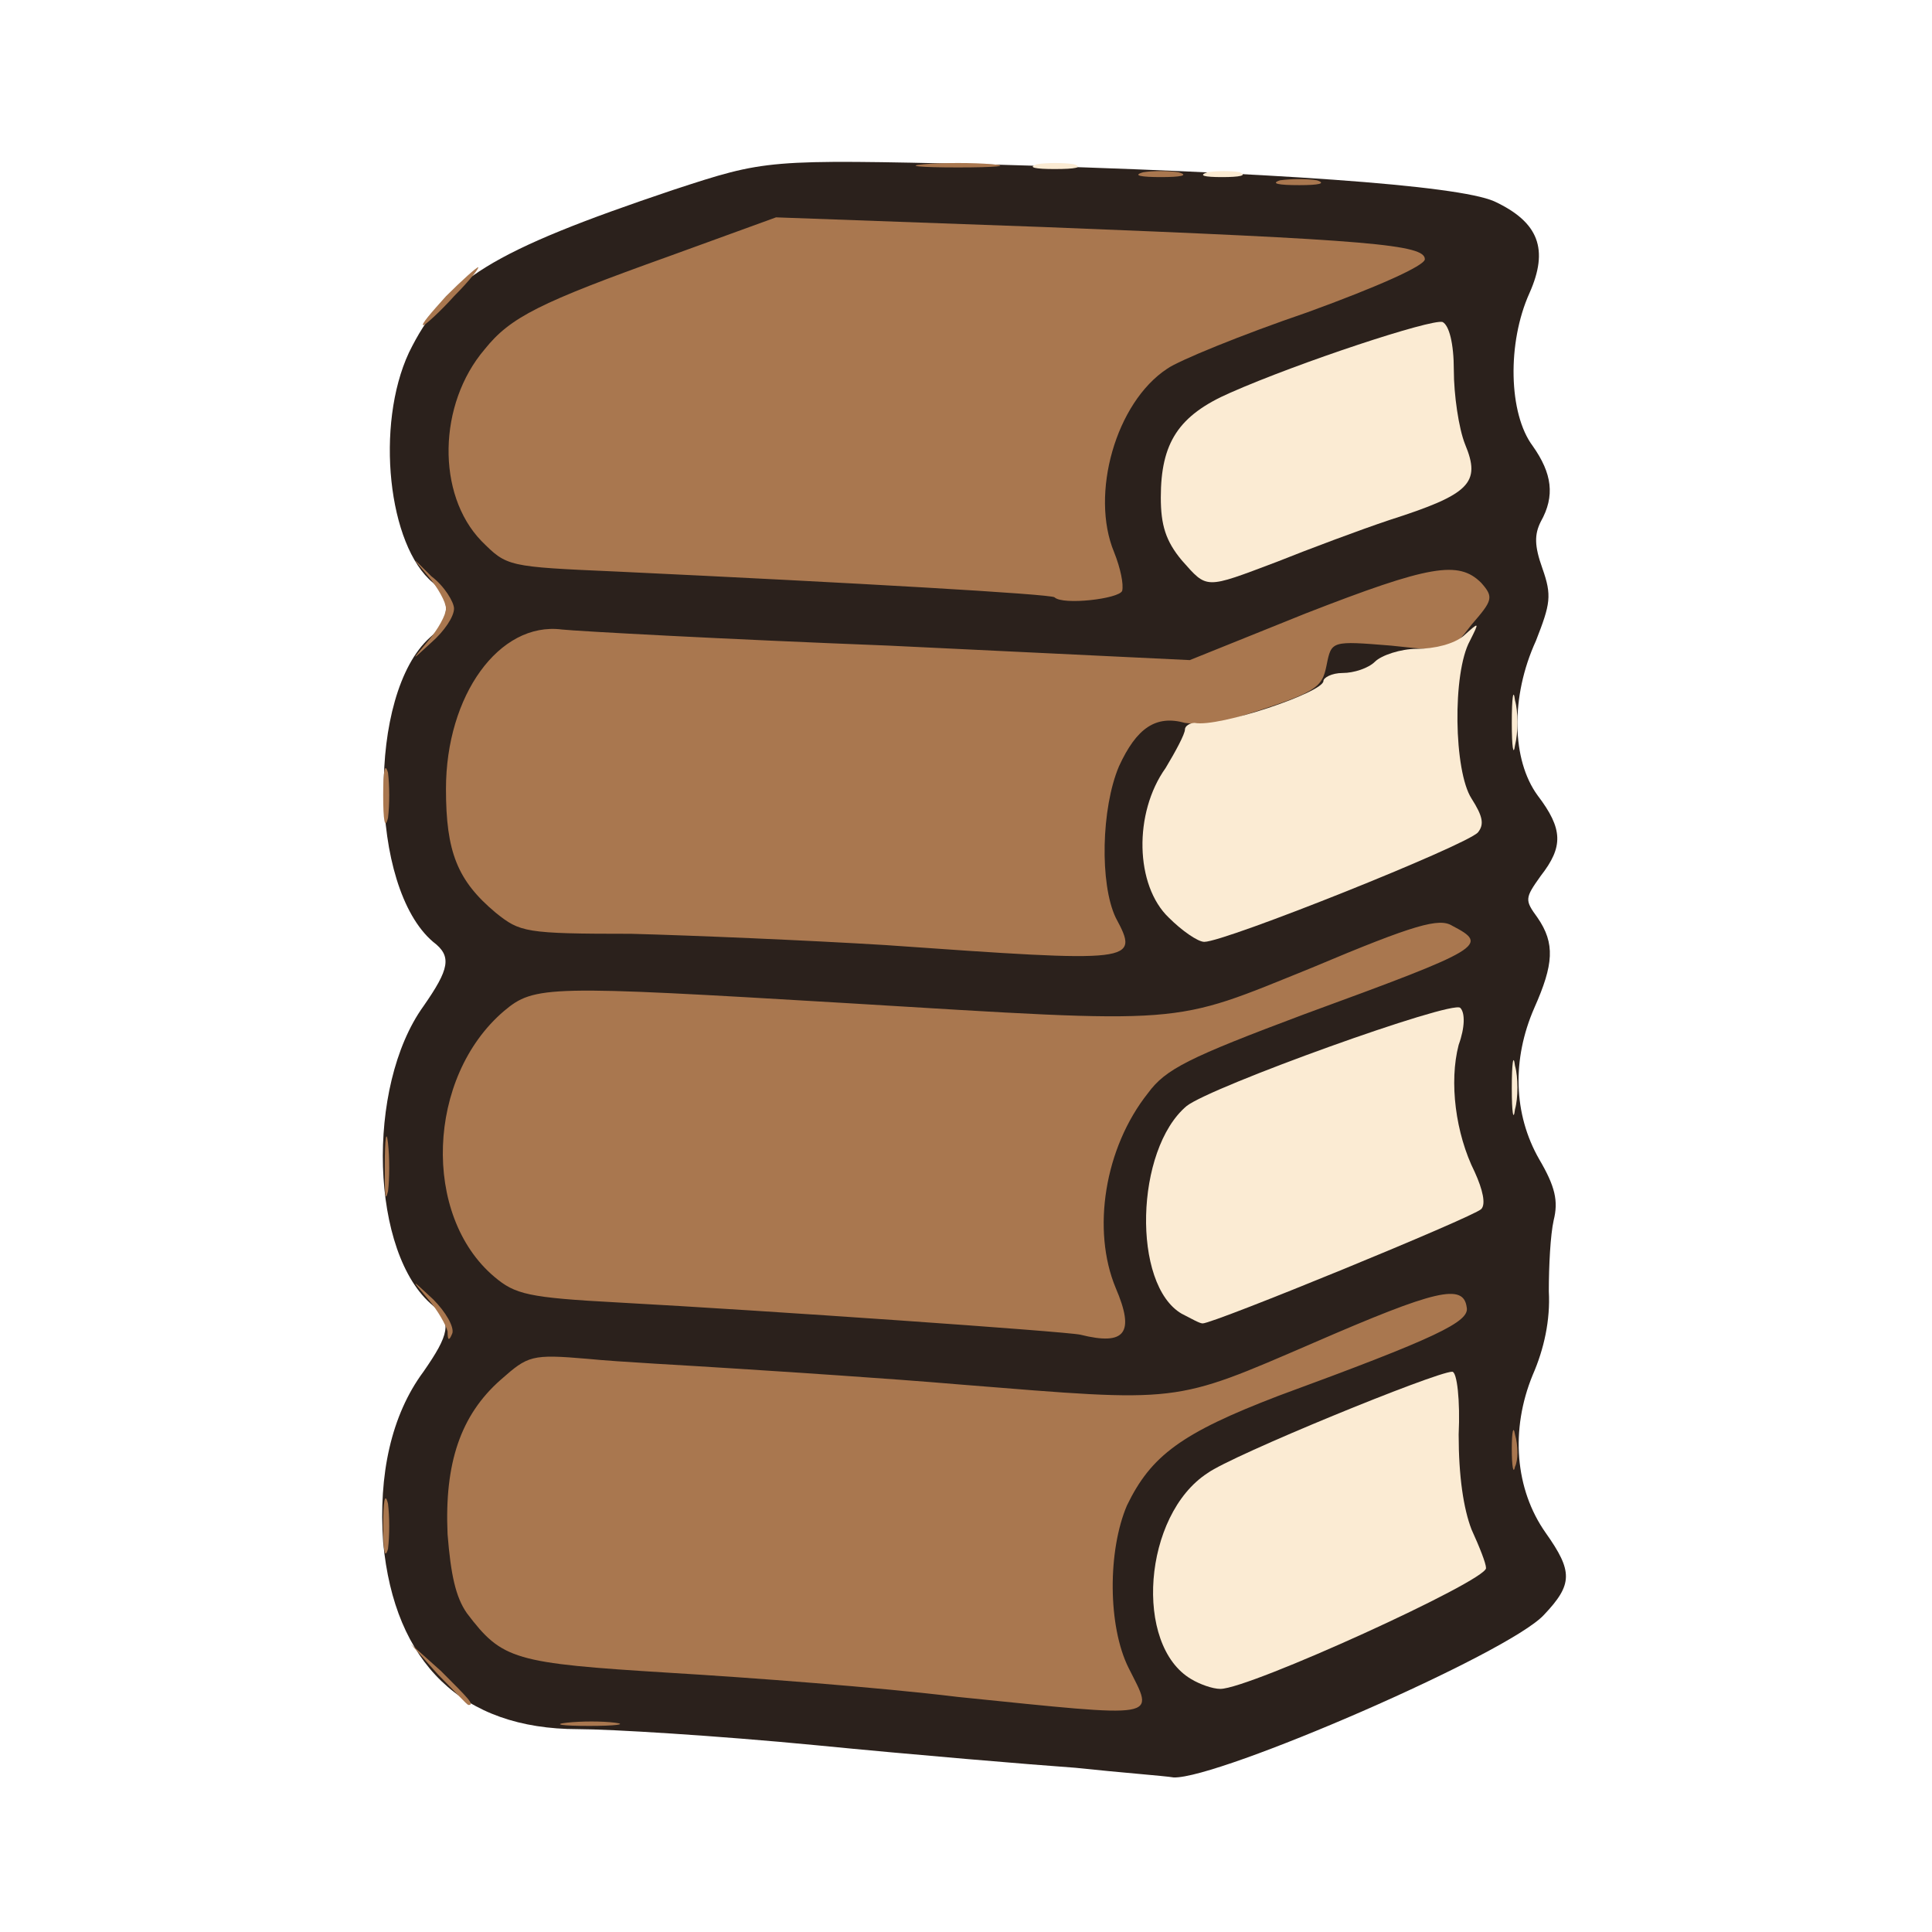
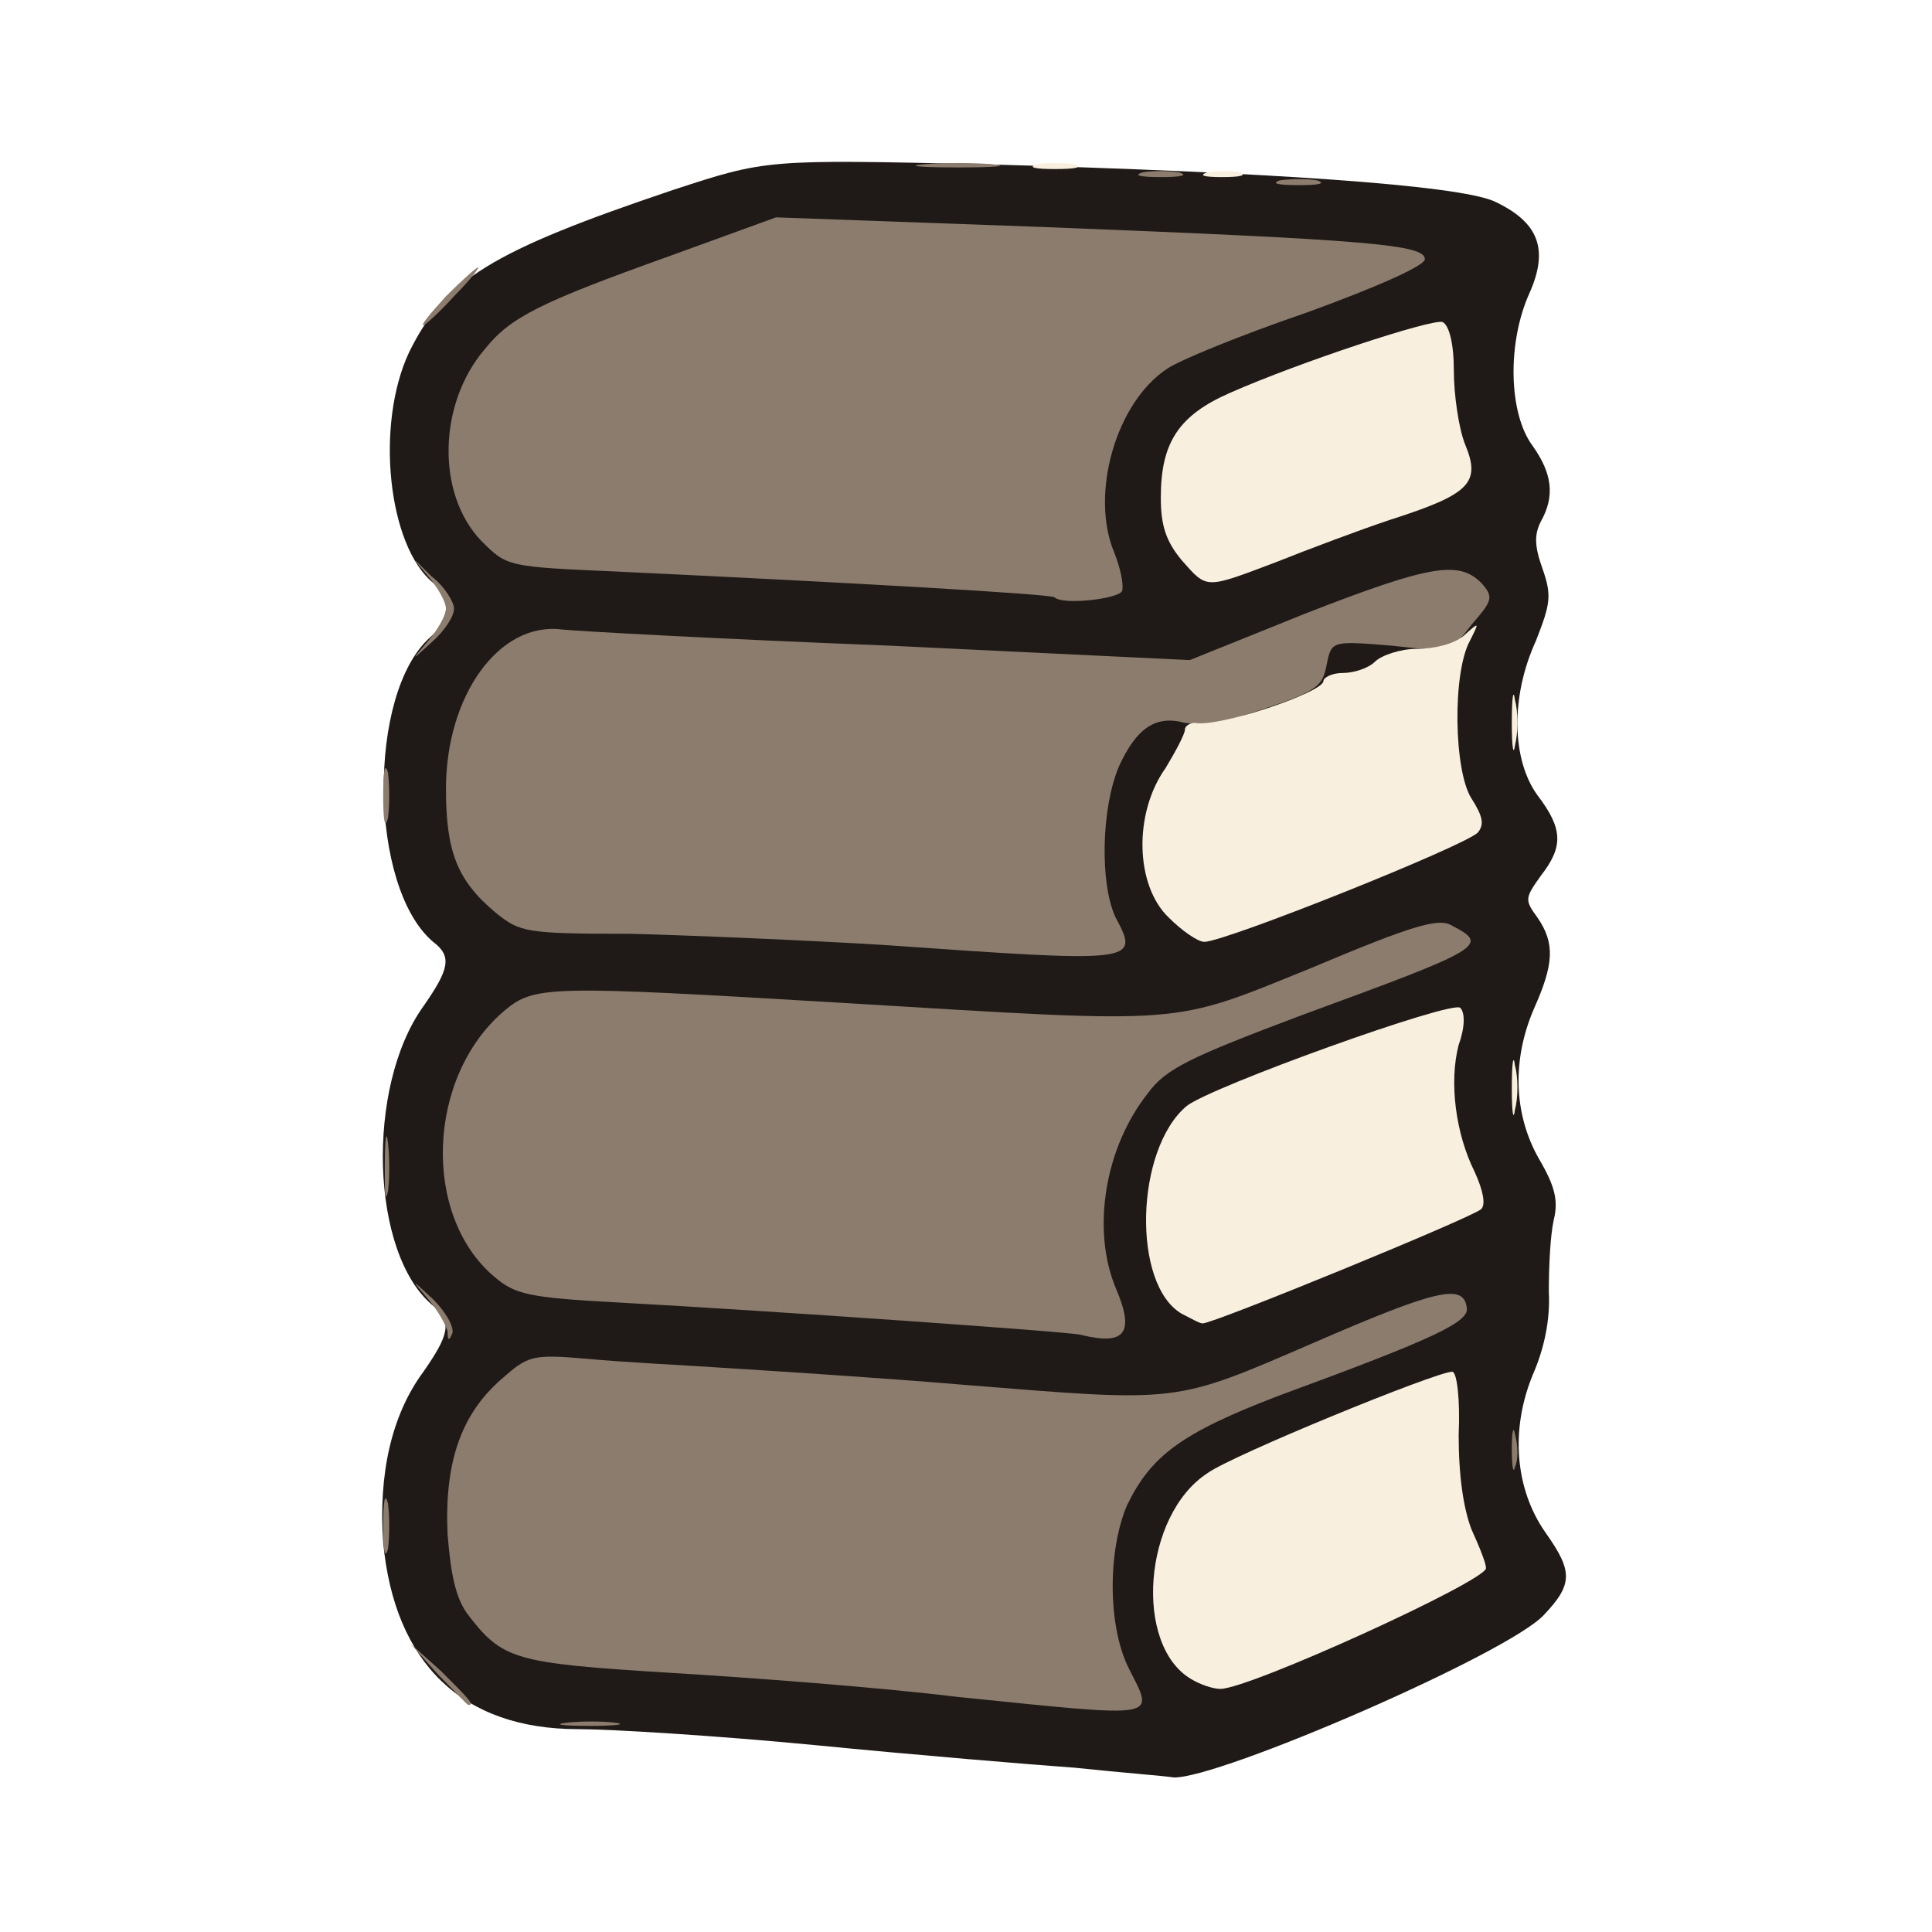
<svg xmlns="http://www.w3.org/2000/svg" viewBox="0 0 120 120" fill-rule="evenodd">
-   <path d="M66.8 109.8C64.0 109.6 56.8 109.0 50.7 108.4C44.5 107.8 37.9 107.4 35.9 107.4C28.7 107.4 24.5 103.3 23.8 95.8C23.5 91.6 24.3 87.9 26.3 85.2C27.9 82.9 28.1 82.1 26.9 81.1C23.0 77.9 22.7 67.5 26.3 62.5C27.9 60.2 28.1 59.4 26.9 58.5C22.9 55.1 22.8 43.1 26.7 39.6C28.0 38.5 28.0 37.2 26.9 36.2C24.1 33.9 23.3 26.4 25.4 21.9C27.6 17.4 30.5 15.6 41.8 11.8C47.6 9.9 47.6 9.9 61.0 10.2C79.1 10.7 90.5 11.5 92.8 12.5C95.6 13.8 96.2 15.5 95.0 18.2C93.6 21.3 93.7 25.7 95.2 27.7C96.4 29.4 96.6 30.8 95.7 32.4C95.3 33.2 95.3 33.9 95.8 35.3C96.4 37.0 96.3 37.5 95.4 39.8C93.8 43.3 93.9 47.2 95.5 49.4C97.1 51.5 97.1 52.6 95.7 54.4C94.7 55.8 94.7 55.9 95.5 57.0C96.6 58.6 96.5 59.9 95.3 62.6C93.9 65.8 94.0 69.2 95.6 72.0C96.6 73.7 96.8 74.6 96.5 75.8C96.3 76.7 96.2 78.6 96.2 80.2C96.3 82.0 95.9 83.8 95.2 85.4C93.8 88.8 94.1 92.5 96.0 95.2C97.7 97.6 97.7 98.4 95.9 100.3C93.7 102.7 75.7 110.5 72.9 110.4C72.3 110.3 69.6 110.1 66.8 109.8Z" fill="#2B211C" />
-   <path d="M35.2 107.0C36.1 106.9 37.4 106.9 38.2 107.0C39.0 107.1 38.2 107.2 36.6 107.2C34.9 107.2 34.3 107.1 35.2 107.0ZM59.5 105.4C54.6 104.8 46.6 104.2 41.6 103.9C31.9 103.3 31.2 103.1 29.0 100.2C28.3 99.2 28.0 97.8 27.8 95.3C27.6 90.9 28.6 87.9 31.1 85.7C32.8 84.2 33.0 84.1 36.5 84.4C38.5 84.6 42.6 84.8 45.6 85.0C48.7 85.2 55.0 85.6 59.7 86.0C73.4 87.1 72.8 87.2 81.6 83.4C89.2 80.1 90.9 79.7 91.1 81.2C91.3 82.1 89.2 83.1 79.4 86.7C73.4 89.0 71.5 90.4 70.0 93.5C68.8 96.3 68.8 101.0 70.1 103.6C71.7 106.8 72.3 106.7 59.5 105.4ZM27.2 104.0L25.5 102.1 L27.4 103.8C29.1 105.5 29.5 105.9 29.1 105.9C29.0 105.9 28.2 105.0 27.2 104.0ZM23.8 94.8C23.8 93.3 23.9 92.6 24.1 93.4C24.2 94.2 24.2 95.4 24.1 96.2C23.9 96.9 23.8 96.3 23.8 94.8ZM93.9 90.0C93.9 88.9 94.0 88.5 94.1 89.1C94.3 89.8 94.3 90.7 94.1 91.1C94.0 91.6 93.9 91.1 93.9 90.0ZM27.8 82.7C27.7 82.3 27.2 81.4 26.6 80.7C25.5 79.4 25.5 79.4 26.9 80.7C27.7 81.5 28.2 82.4 28.1 82.8C27.9 83.3 27.8 83.3 27.8 82.7ZM67.1 82.9C66.2 82.7 47.6 81.4 38.4 80.9C32.8 80.6 32.0 80.4 30.7 79.3C26.2 75.5 26.5 66.9 31.3 62.8C33.2 61.2 34.0 61.2 52.5 62.3C74.0 63.6 72.6 63.7 81.5 60.1C87.9 57.4 89.4 57.0 90.2 57.5C92.5 58.7 92.2 58.9 81.0 63.0C73.8 65.7 72.4 66.4 71.3 67.9C68.6 71.3 67.8 76.4 69.3 80.0C70.5 82.8 69.9 83.6 67.1 82.9ZM23.9 72.4C23.9 70.7 24.0 70.1 24.1 71.0C24.2 71.9 24.2 73.2 24.1 74.0C23.9 74.8 23.9 74.0 23.9 72.4ZM55.0 58.7C50.1 58.4 43.0 58.1 39.2 58.0C32.6 58.0 32.3 57.9 30.8 56.7C28.4 54.7 27.7 52.9 27.7 49.0C27.7 43.2 31.0 38.6 34.9 39.1C35.8 39.2 44.9 39.7 55.2 40.1L73.9 41.0 L81.1 38.1C88.8 35.1 90.6 34.8 92.0 36.2C92.8 37.1 92.7 37.3 91.4 38.8C90.1 40.5 90.1 40.5 86.4 40.1C82.7 39.8 82.7 39.8 82.4 41.3C82.1 42.8 81.8 43.0 76.4 44.7C75.6 45.0 74.3 45.0 73.6 44.9C71.8 44.4 70.6 45.2 69.5 47.6C68.4 50.2 68.3 54.9 69.3 57.0C70.8 59.8 70.6 59.8 55.0 58.7ZM23.8 49.4C23.8 47.9 23.9 47.3 24.1 48.0C24.2 48.8 24.2 50.0 24.1 50.8C23.9 51.6 23.8 50.9 23.8 49.4ZM26.6 39.8C27.2 39.1 27.7 38.2 27.7 37.8C27.7 37.4 27.2 36.5 26.6 35.8C25.5 34.5 25.5 34.5 26.8 35.8C27.6 36.4 28.2 37.4 28.2 37.8C28.2 38.3 27.6 39.2 26.8 39.9C25.5 41.1 25.5 41.1 26.6 39.8ZM65.5 37.1C65.3 36.9 53.1 36.2 38.3 35.5C31.5 35.2 31.5 35.2 29.9 33.6C27.1 30.7 27.2 25.1 30.1 21.7C31.7 19.7 33.5 18.8 41.6 15.9L48.2 13.5 L64.8 14.1C85.2 14.9 88.5 15.2 88.5 16.1C88.5 16.5 85.6 17.8 81.2 19.4C77.1 20.8 73.2 22.4 72.5 22.9C69.3 25.0 67.7 30.7 69.2 34.3C69.6 35.3 69.8 36.3 69.7 36.7C69.5 37.2 66.0 37.6 65.5 37.1ZM27.7 18.4C28.7 17.4 29.6 16.6 29.7 16.6C29.8 16.6 29.2 17.4 28.2 18.4C27.3 19.4 26.4 20.2 26.3 20.2C26.1 20.2 26.8 19.4 27.7 18.4ZM79.5 11.2C80.2 11.1 81.2 11.1 81.8 11.2C82.4 11.4 81.9 11.5 80.7 11.5C79.4 11.5 78.9 11.4 79.5 11.2ZM71.0 10.7C71.6 10.6 72.6 10.6 73.2 10.7C73.9 10.9 73.3 11.0 72.1 11.0C70.9 11.0 70.3 10.9 71.0 10.7ZM57.4 10.2C58.5 10.1 60.5 10.1 61.6 10.2C62.8 10.3 61.9 10.4 59.5 10.4C57.1 10.4 56.2 10.3 57.4 10.2Z" fill="#A9774F" />
-   <path d="M74.0 104.3C70.4 102.2 71.0 94.1 75.0 91.5C76.5 90.4 89.2 85.2 90.2 85.2C90.5 85.2 90.7 87.0 90.6 89.1C90.6 91.7 90.9 93.7 91.4 95.0C91.9 96.1 92.3 97.1 92.3 97.4C92.3 98.2 77.6 104.9 75.8 104.9C75.3 104.9 74.5 104.6 74.0 104.3ZM73.4 81.6C70.3 79.8 70.5 71.4 73.7 68.7C75.2 67.5 90.2 62.1 90.7 62.6C91.0 62.9 91.0 63.8 90.6 64.9C90.0 67.2 90.4 70.4 91.6 72.8C92.1 73.9 92.3 74.8 92.0 75.1C91.5 75.6 75.4 82.2 74.7 82.2C74.5 82.2 74.0 81.9 73.4 81.6ZM93.9 67.6C93.9 66.0 94.0 65.4 94.1 66.2C94.3 66.9 94.3 68.2 94.1 68.9C94.0 69.7 93.9 69.1 93.9 67.6ZM72.6 57.0C70.5 55.0 70.4 50.5 72.4 47.7C73.0 46.7 73.6 45.6 73.6 45.3C73.6 45.1 73.9 44.9 74.2 44.9C75.7 45.2 82.2 43.0 82.2 42.3C82.2 42.1 82.7 41.8 83.4 41.8C84.1 41.8 85.0 41.5 85.4 41.1C85.8 40.7 87.0 40.3 88.0 40.3C89.1 40.3 90.3 40.0 90.9 39.5C91.9 38.6 91.9 38.6 91.3 39.8C90.2 41.8 90.3 47.9 91.4 49.6C92.1 50.7 92.2 51.2 91.8 51.7C91.1 52.5 76.1 58.5 74.8 58.5C74.4 58.5 73.4 57.8 72.6 57.0ZM93.9 44.9C93.9 43.3 94.0 42.7 94.1 43.5C94.3 44.2 94.3 45.5 94.1 46.3C94.0 47.0 93.9 46.4 93.9 44.9ZM73.4 34.8C72.4 33.6 72.1 32.6 72.1 30.9C72.1 27.5 73.2 25.8 76.4 24.4C80.7 22.5 88.9 19.8 89.6 20.0C90.0 20.2 90.3 21.3 90.3 23.0C90.3 24.5 90.6 26.6 91.0 27.6C92.0 30.0 91.3 30.7 86.3 32.3C84.5 32.9 81.3 34.1 79.3 34.9C74.8 36.6 75.0 36.6 73.4 34.8ZM75.0 10.7C75.6 10.6 76.5 10.6 77.0 10.7C77.5 10.9 77.0 11.0 75.9 11.0C74.8 11.0 74.4 10.9 75.0 10.7ZM64.4 10.2C65.0 10.1 66.1 10.1 66.7 10.2C67.3 10.4 66.8 10.5 65.5 10.5C64.3 10.5 63.8 10.4 64.4 10.2Z" fill="#FBEBD3" />
+   <path d="M66.8 109.8C64.0 109.6 56.8 109.0 50.7 108.4C44.5 107.8 37.9 107.4 35.9 107.4C28.7 107.4 24.5 103.3 23.8 95.8C23.5 91.6 24.3 87.9 26.3 85.2C27.9 82.9 28.1 82.1 26.9 81.1C23.0 77.9 22.7 67.5 26.3 62.5C27.9 60.2 28.1 59.4 26.9 58.5C22.9 55.1 22.8 43.1 26.7 39.6C28.0 38.5 28.0 37.2 26.9 36.2C24.1 33.9 23.3 26.4 25.4 21.9C27.6 17.4 30.5 15.6 41.8 11.8C47.6 9.9 47.6 9.9 61.0 10.2C79.1 10.7 90.5 11.5 92.8 12.5C95.6 13.8 96.2 15.5 95.0 18.2C93.6 21.3 93.7 25.7 95.2 27.7C96.4 29.4 96.6 30.8 95.7 32.4C95.3 33.2 95.3 33.9 95.8 35.3C96.4 37.0 96.3 37.5 95.4 39.8C93.8 43.3 93.9 47.2 95.5 49.4C97.1 51.5 97.1 52.6 95.7 54.4C94.7 55.8 94.7 55.9 95.5 57.0C96.6 58.6 96.5 59.9 95.3 62.6C93.9 65.8 94.0 69.2 95.6 72.0C96.6 73.7 96.8 74.6 96.5 75.8C96.3 76.7 96.2 78.6 96.2 80.2C96.3 82.0 95.9 83.8 95.2 85.4C93.8 88.8 94.1 92.5 96.0 95.2C97.7 97.6 97.7 98.4 95.9 100.3C93.7 102.7 75.7 110.5 72.9 110.4C72.3 110.3 69.6 110.1 66.8 109.8Z" fill="#1F1A17" />
+   <path d="M35.2 107.0C36.1 106.9 37.4 106.9 38.2 107.0C39.0 107.1 38.2 107.2 36.6 107.2C34.9 107.2 34.3 107.1 35.2 107.0ZM59.5 105.4C54.6 104.8 46.6 104.2 41.6 103.9C31.9 103.3 31.2 103.1 29.0 100.2C28.3 99.2 28.0 97.8 27.8 95.3C27.6 90.9 28.6 87.9 31.1 85.7C32.8 84.2 33.0 84.1 36.5 84.4C38.5 84.6 42.6 84.8 45.6 85.0C48.7 85.2 55.0 85.6 59.7 86.0C73.4 87.1 72.8 87.2 81.6 83.4C89.2 80.1 90.9 79.7 91.1 81.2C91.3 82.1 89.2 83.1 79.4 86.7C73.4 89.0 71.5 90.4 70.0 93.5C68.8 96.3 68.8 101.0 70.1 103.6C71.7 106.8 72.3 106.7 59.5 105.4ZM27.2 104.0L25.5 102.1 L27.4 103.8C29.1 105.5 29.5 105.9 29.1 105.9C29.0 105.9 28.2 105.0 27.2 104.0ZM23.8 94.8C23.8 93.3 23.9 92.6 24.1 93.4C24.2 94.2 24.2 95.4 24.1 96.2C23.9 96.9 23.8 96.3 23.8 94.8ZM93.9 90.0C93.9 88.9 94.0 88.5 94.1 89.1C94.3 89.8 94.3 90.7 94.1 91.1C94.0 91.6 93.9 91.1 93.9 90.0ZM27.8 82.7C27.7 82.3 27.2 81.4 26.6 80.7C25.5 79.4 25.5 79.4 26.9 80.7C27.7 81.5 28.2 82.4 28.1 82.8C27.9 83.3 27.8 83.3 27.8 82.7ZM67.1 82.9C66.2 82.7 47.6 81.4 38.4 80.9C32.8 80.6 32.0 80.4 30.7 79.3C26.2 75.5 26.5 66.9 31.3 62.8C33.2 61.2 34.0 61.2 52.5 62.3C74.0 63.6 72.6 63.7 81.5 60.1C87.9 57.4 89.4 57.0 90.2 57.5C92.5 58.7 92.2 58.9 81.0 63.0C73.8 65.7 72.4 66.4 71.3 67.9C68.6 71.3 67.8 76.4 69.3 80.0C70.5 82.8 69.9 83.6 67.1 82.9ZM23.9 72.4C23.9 70.7 24.0 70.1 24.1 71.0C24.2 71.9 24.2 73.2 24.1 74.0C23.9 74.8 23.9 74.0 23.9 72.4ZM55.0 58.7C50.1 58.4 43.0 58.1 39.2 58.0C32.6 58.0 32.3 57.9 30.8 56.7C28.4 54.7 27.7 52.9 27.7 49.0C27.7 43.2 31.0 38.6 34.9 39.1C35.8 39.2 44.9 39.7 55.2 40.1L73.9 41.0 L81.1 38.1C88.8 35.1 90.6 34.8 92.0 36.2C92.8 37.1 92.7 37.3 91.4 38.8C90.1 40.5 90.1 40.5 86.4 40.1C82.7 39.8 82.7 39.8 82.4 41.3C82.1 42.8 81.8 43.0 76.4 44.7C75.6 45.0 74.3 45.0 73.6 44.9C71.8 44.4 70.6 45.2 69.5 47.6C68.4 50.2 68.3 54.9 69.3 57.0C70.8 59.8 70.6 59.8 55.0 58.7ZM23.8 49.4C23.8 47.9 23.9 47.3 24.1 48.0C24.2 48.8 24.2 50.0 24.1 50.8C23.9 51.6 23.8 50.9 23.8 49.4ZM26.6 39.8C27.2 39.1 27.7 38.2 27.7 37.8C27.7 37.4 27.2 36.5 26.6 35.8C25.5 34.5 25.5 34.5 26.8 35.8C27.6 36.4 28.2 37.4 28.2 37.8C28.2 38.3 27.6 39.2 26.8 39.9C25.5 41.1 25.5 41.1 26.6 39.8ZM65.5 37.1C65.3 36.9 53.1 36.2 38.3 35.5C31.5 35.2 31.5 35.2 29.9 33.6C27.1 30.7 27.2 25.1 30.1 21.7C31.7 19.7 33.5 18.8 41.6 15.9L48.2 13.5 L64.8 14.1C85.2 14.9 88.5 15.2 88.5 16.1C88.5 16.5 85.6 17.8 81.2 19.4C77.1 20.8 73.2 22.4 72.5 22.9C69.3 25.0 67.7 30.7 69.2 34.3C69.6 35.3 69.8 36.3 69.7 36.7C69.5 37.2 66.0 37.6 65.5 37.1ZM27.7 18.4C28.7 17.4 29.6 16.6 29.7 16.6C29.8 16.6 29.2 17.4 28.2 18.4C27.3 19.4 26.4 20.2 26.3 20.2C26.1 20.2 26.8 19.4 27.7 18.4ZM79.5 11.2C80.2 11.1 81.2 11.1 81.8 11.2C82.4 11.4 81.9 11.5 80.7 11.5C79.4 11.5 78.9 11.4 79.5 11.2ZM71.0 10.7C71.6 10.6 72.6 10.6 73.2 10.7C73.9 10.9 73.3 11.0 72.1 11.0C70.9 11.0 70.3 10.9 71.0 10.7ZM57.4 10.2C58.5 10.1 60.5 10.1 61.6 10.2C62.8 10.3 61.9 10.4 59.5 10.4C57.1 10.4 56.2 10.3 57.4 10.2Z" fill="#8C7C6D" />
+   <path d="M74.0 104.3C70.4 102.2 71.0 94.1 75.0 91.5C76.5 90.4 89.2 85.2 90.2 85.2C90.5 85.2 90.7 87.0 90.6 89.1C90.6 91.7 90.9 93.7 91.4 95.0C91.9 96.1 92.3 97.1 92.3 97.4C92.3 98.2 77.6 104.9 75.8 104.9C75.3 104.9 74.5 104.6 74.0 104.3ZM73.4 81.6C70.3 79.8 70.5 71.4 73.7 68.7C75.2 67.5 90.2 62.1 90.7 62.6C91.0 62.9 91.0 63.8 90.6 64.9C90.0 67.2 90.4 70.4 91.6 72.8C92.1 73.9 92.3 74.8 92.0 75.1C91.5 75.6 75.4 82.2 74.7 82.2C74.5 82.2 74.0 81.9 73.4 81.6ZM93.9 67.6C93.9 66.0 94.0 65.4 94.1 66.2C94.3 66.9 94.3 68.2 94.1 68.9C94.0 69.7 93.9 69.1 93.9 67.6ZM72.6 57.0C70.5 55.0 70.4 50.5 72.4 47.7C73.0 46.7 73.6 45.6 73.6 45.3C73.6 45.1 73.9 44.9 74.2 44.9C75.7 45.2 82.2 43.0 82.2 42.3C82.2 42.1 82.7 41.8 83.4 41.8C84.1 41.8 85.0 41.5 85.4 41.1C85.8 40.7 87.0 40.3 88.0 40.3C89.1 40.3 90.3 40.0 90.9 39.5C91.9 38.6 91.9 38.6 91.3 39.8C90.2 41.8 90.3 47.9 91.4 49.6C92.1 50.7 92.2 51.2 91.8 51.7C91.1 52.5 76.1 58.5 74.8 58.5C74.4 58.5 73.4 57.8 72.6 57.0ZM93.9 44.9C93.9 43.3 94.0 42.7 94.1 43.5C94.3 44.2 94.3 45.5 94.1 46.3C94.0 47.0 93.9 46.4 93.9 44.9ZM73.4 34.8C72.4 33.6 72.1 32.6 72.1 30.9C72.1 27.5 73.2 25.8 76.4 24.4C80.7 22.5 88.9 19.8 89.6 20.0C90.0 20.2 90.3 21.3 90.3 23.0C90.3 24.5 90.6 26.6 91.0 27.6C92.0 30.0 91.3 30.7 86.3 32.3C84.5 32.9 81.3 34.1 79.3 34.9C74.8 36.6 75.0 36.6 73.4 34.8ZM75.0 10.7C75.6 10.6 76.5 10.6 77.0 10.7C77.5 10.9 77.0 11.0 75.9 11.0C74.8 11.0 74.4 10.9 75.0 10.7ZM64.4 10.2C65.0 10.1 66.1 10.1 66.7 10.2C67.3 10.4 66.8 10.5 65.5 10.5C64.3 10.5 63.8 10.4 64.4 10.2Z" fill="#F8EFDE" />
</svg>
